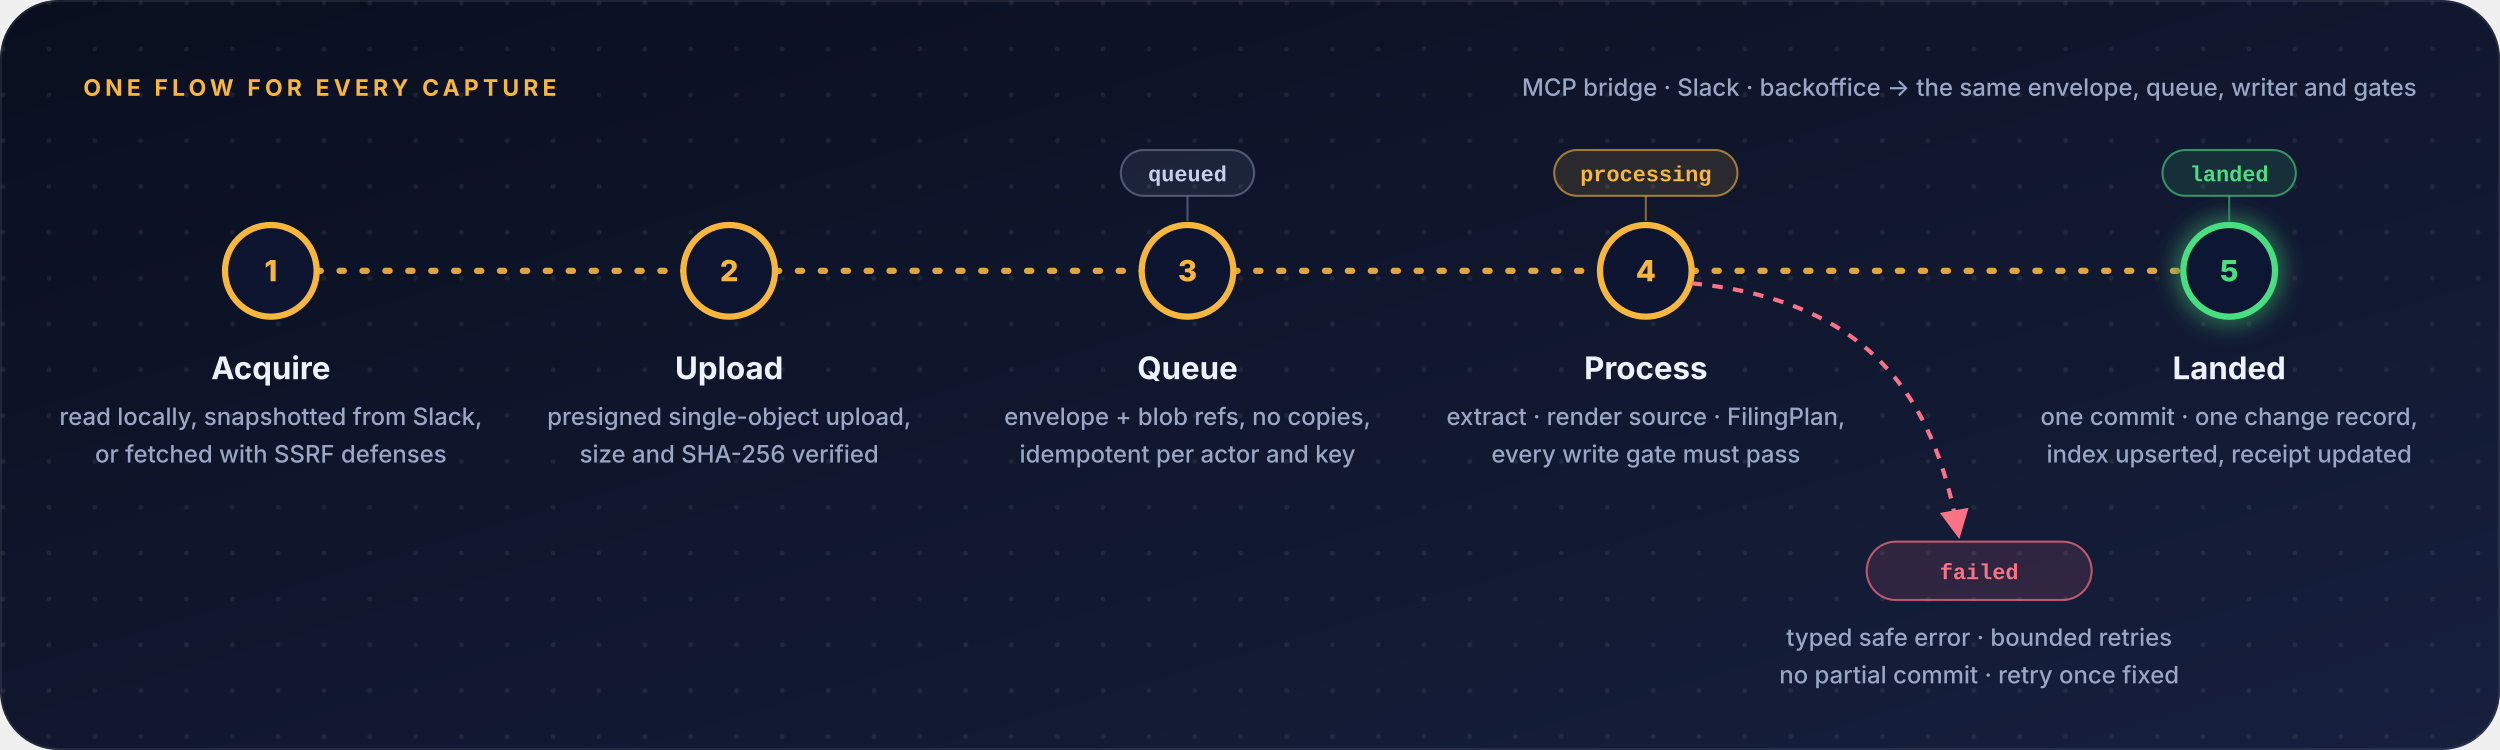
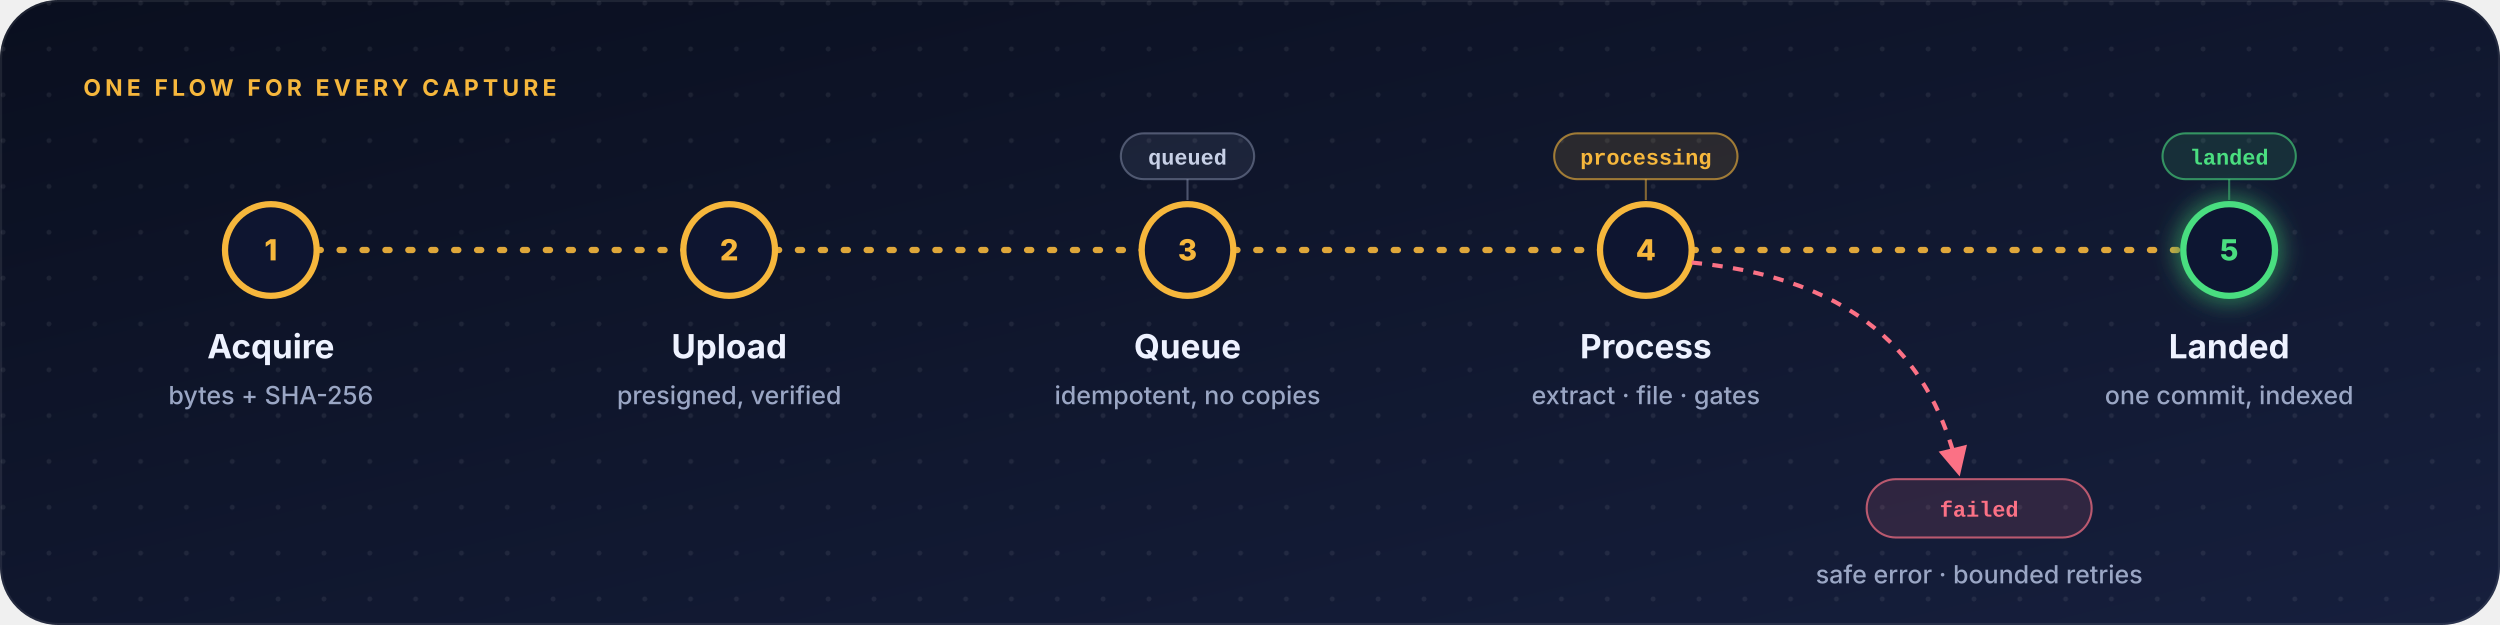
- <svg xmlns="http://www.w3.org/2000/svg" viewBox="0 0 1200 360" width="1200" height="360" role="img" aria-label="The write path: acquire, upload, queue, process, landed; a processing failure becomes a typed safe error with bounded retries and no partial commit">
+ <svg xmlns="http://www.w3.org/2000/svg" viewBox="0 0 1200 300" width="1200" height="300" role="img" aria-label="The write path: acquire, upload, queue, process, landed; a failure becomes a safe error with bounded retries">
  <defs>
    <linearGradient id="bg" x1="0" y1="0" x2="1" y2="1">
      <stop offset="0" stop-color="#0A0F1F" />
      <stop offset="1" stop-color="#161F3D" />
    </linearGradient>
    <pattern id="dots" width="22" height="22" patternUnits="userSpaceOnUse">
      <circle cx="1.5" cy="1.5" r="1.2" fill="#FFFFFF" fill-opacity="0.07" />
    </pattern>
    <filter id="glow" x="-60%" y="-60%" width="220%" height="220%">
      <feGaussianBlur stdDeviation="6" result="b" />
      <feMerge>
        <feMergeNode in="b" />
        <feMergeNode in="SourceGraphic" />
      </feMerge>
    </filter>
    <marker id="arrowRose" viewBox="0 0 10 10" refX="8" refY="5" markerWidth="7" markerHeight="7" orient="auto-start-reverse">
      <path d="M0 0 L10 5 L0 10 z" fill="#FB7185" />
    </marker>
    <style>
      .sans { font-family: ui-sans-serif, -apple-system, BlinkMacSystemFont, "Segoe UI", Inter, Helvetica, Arial, sans-serif; }
      .mono { font-family: ui-monospace, "SF Mono", Menlo, Consolas, "Liberation Mono", monospace; }
      .k { font-size: 11px; font-weight: 700; fill: #F6B73C; letter-spacing: 2px; }
-       .h { font-size: 15px; font-weight: 700; fill: #EEF2FF; }
-       .s { font-size: 11.5px; font-weight: 500; fill: #9AA6C4; }
+       .h { font-size: 16px; font-weight: 700; fill: #EEF2FF; }
+       .s { font-size: 12px; font-weight: 500; fill: #9AA6C4; }
      .num { font-size: 14px; font-weight: 800; }
      .chip { font-size: 10.5px; font-weight: 600; }
    </style>
  </defs>
-   <rect width="1200" height="360" rx="28" fill="url(#bg)" />
-   <rect width="1200" height="360" rx="28" fill="url(#dots)" />
-   <rect x="0.5" y="0.5" width="1199" height="359" rx="27.5" fill="none" stroke="#FFFFFF" stroke-opacity="0.08" />
+   <rect width="1200" height="300" rx="28" fill="url(#bg)" />
+   <rect width="1200" height="300" rx="28" fill="url(#dots)" />
+   <rect x="0.5" y="0.5" width="1199" height="299" rx="27.5" fill="none" stroke="#FFFFFF" stroke-opacity="0.08" />
  <text x="40" y="46" class="sans k">ONE FLOW FOR EVERY CAPTURE</text>
-   <text x="1160" y="46" text-anchor="end" class="sans s">MCP bridge · Slack · backoffice → the same envelope, queue, writer and gates</text>
-   <line x1="130" y1="130" x2="1070" y2="130" stroke="#F6B73C" stroke-width="3" stroke-linecap="round" stroke-dasharray="2 9" opacity="0.9" />
+   <line x1="130" y1="120" x2="1070" y2="120" stroke="#F6B73C" stroke-width="3" stroke-linecap="round" stroke-dasharray="2 9" opacity="0.9" />
  <g class="mono chip">
-     <rect x="538" y="72" width="64" height="22" rx="11" fill="#8B95B0" fill-opacity="0.12" stroke="#8B95B0" stroke-opacity="0.5" />
-     <text x="570" y="87" text-anchor="middle" fill="#C7D0E6">queued</text>
-     <line x1="570" y1="94" x2="570" y2="106" stroke="#8B95B0" stroke-opacity="0.5" />
-     <rect x="746" y="72" width="88" height="22" rx="11" fill="#F6B73C" fill-opacity="0.12" stroke="#F6B73C" stroke-opacity="0.6" />
-     <text x="790" y="87" text-anchor="middle" fill="#F6B73C">processing</text>
-     <line x1="790" y1="94" x2="790" y2="106" stroke="#F6B73C" stroke-opacity="0.5" />
-     <rect x="1038" y="72" width="64" height="22" rx="11" fill="#4ADE80" fill-opacity="0.12" stroke="#4ADE80" stroke-opacity="0.6" />
-     <text x="1070" y="87" text-anchor="middle" fill="#4ADE80">landed</text>
-     <line x1="1070" y1="94" x2="1070" y2="106" stroke="#4ADE80" stroke-opacity="0.5" />
+     <rect x="538" y="64" width="64" height="22" rx="11" fill="#8B95B0" fill-opacity="0.12" stroke="#8B95B0" stroke-opacity="0.5" />
+     <text x="570" y="79" text-anchor="middle" fill="#C7D0E6">queued</text>
+     <line x1="570" y1="86" x2="570" y2="96" stroke="#8B95B0" stroke-opacity="0.5" />
+     <rect x="746" y="64" width="88" height="22" rx="11" fill="#F6B73C" fill-opacity="0.12" stroke="#F6B73C" stroke-opacity="0.6" />
+     <text x="790" y="79" text-anchor="middle" fill="#F6B73C">processing</text>
+     <line x1="790" y1="86" x2="790" y2="96" stroke="#F6B73C" stroke-opacity="0.5" />
+     <rect x="1038" y="64" width="64" height="22" rx="11" fill="#4ADE80" fill-opacity="0.12" stroke="#4ADE80" stroke-opacity="0.6" />
+     <text x="1070" y="79" text-anchor="middle" fill="#4ADE80">landed</text>
+     <line x1="1070" y1="86" x2="1070" y2="96" stroke="#4ADE80" stroke-opacity="0.5" />
  </g>
  <g class="sans num">
-     <circle cx="130" cy="130" r="22" fill="#0E1530" stroke="#F6B73C" stroke-width="3" />
-     <text x="130" y="135" text-anchor="middle" fill="#F6B73C">1</text>
-     <circle cx="350" cy="130" r="22" fill="#0E1530" stroke="#F6B73C" stroke-width="3" />
-     <text x="350" y="135" text-anchor="middle" fill="#F6B73C">2</text>
-     <circle cx="570" cy="130" r="22" fill="#0E1530" stroke="#F6B73C" stroke-width="3" />
-     <text x="570" y="135" text-anchor="middle" fill="#F6B73C">3</text>
-     <circle cx="790" cy="130" r="22" fill="#0E1530" stroke="#F6B73C" stroke-width="3" />
-     <text x="790" y="135" text-anchor="middle" fill="#F6B73C">4</text>
+     <circle cx="130" cy="120" r="22" fill="#0E1530" stroke="#F6B73C" stroke-width="3" />
+     <text x="130" y="125" text-anchor="middle" fill="#F6B73C">1</text>
+     <circle cx="350" cy="120" r="22" fill="#0E1530" stroke="#F6B73C" stroke-width="3" />
+     <text x="350" y="125" text-anchor="middle" fill="#F6B73C">2</text>
+     <circle cx="570" cy="120" r="22" fill="#0E1530" stroke="#F6B73C" stroke-width="3" />
+     <text x="570" y="125" text-anchor="middle" fill="#F6B73C">3</text>
+     <circle cx="790" cy="120" r="22" fill="#0E1530" stroke="#F6B73C" stroke-width="3" />
+     <text x="790" y="125" text-anchor="middle" fill="#F6B73C">4</text>
    <g filter="url(#glow)">
-       <circle cx="1070" cy="130" r="22" fill="#0E1530" stroke="#4ADE80" stroke-width="3" />
+       <circle cx="1070" cy="120" r="22" fill="#0E1530" stroke="#4ADE80" stroke-width="3" />
    </g>
-     <text x="1070" y="135" text-anchor="middle" fill="#4ADE80">5</text>
+     <text x="1070" y="125" text-anchor="middle" fill="#4ADE80">5</text>
  </g>
  <g class="sans" text-anchor="middle">
-     <text x="130" y="182" class="h">Acquire</text>
-     <text x="130" y="204" class="s">read locally, snapshotted from Slack,</text>
-     <text x="130" y="222" class="s">or fetched with SSRF defenses</text>
-     <text x="350" y="182" class="h">Upload</text>
-     <text x="350" y="204" class="s">presigned single-object upload,</text>
-     <text x="350" y="222" class="s">size and SHA-256 verified</text>
-     <text x="570" y="182" class="h">Queue</text>
-     <text x="570" y="204" class="s">envelope + blob refs, no copies,</text>
-     <text x="570" y="222" class="s">idempotent per actor and key</text>
-     <text x="790" y="182" class="h">Process</text>
-     <text x="790" y="204" class="s">extract · render source · FilingPlan,</text>
-     <text x="790" y="222" class="s">every write gate must pass</text>
-     <text x="1070" y="182" class="h" fill="#4ADE80">Landed</text>
-     <text x="1070" y="204" class="s">one commit · one change record,</text>
-     <text x="1070" y="222" class="s">index upserted, receipt updated</text>
+     <text x="130" y="172" class="h">Acquire</text>
+     <text x="130" y="194" class="s">bytes + SHA-256</text>
+     <text x="350" y="172" class="h">Upload</text>
+     <text x="350" y="194" class="s">presigned, verified</text>
+     <text x="570" y="172" class="h">Queue</text>
+     <text x="570" y="194" class="s">idempotent, no copies</text>
+     <text x="790" y="172" class="h">Process</text>
+     <text x="790" y="194" class="s">extract · file · gates</text>
+     <text x="1070" y="172" class="h" fill="#4ADE80">Landed</text>
+     <text x="1070" y="194" class="s">one commit, indexed</text>
  </g>
-   <path d="M812 136 C 905 145, 930 200, 940 256" fill="none" stroke="#FB7185" stroke-width="2" stroke-dasharray="5 5" marker-end="url(#arrowRose)" />
-   <rect x="896" y="260" width="108" height="28" rx="14" fill="#FB7185" fill-opacity="0.12" stroke="#FB7185" stroke-opacity="0.7" />
-   <text x="950" y="278" text-anchor="middle" class="mono chip" fill="#FB7185">failed</text>
-   <g class="sans s" text-anchor="middle">
-     <text x="950" y="310">typed safe error · bounded retries</text>
-     <text x="950" y="328">no partial commit · retry once fixed</text>
-   </g>
+   <path d="M812 126 C 905 135, 930 185, 940 226" fill="none" stroke="#FB7185" stroke-width="2" stroke-dasharray="5 5" marker-end="url(#arrowRose)" />
+   <rect x="896" y="230" width="108" height="28" rx="14" fill="#FB7185" fill-opacity="0.12" stroke="#FB7185" stroke-opacity="0.7" />
+   <text x="950" y="248" text-anchor="middle" class="mono chip" fill="#FB7185">failed</text>
+   <text x="950" y="280" text-anchor="middle" class="sans s">safe error · bounded retries</text>
</svg>
